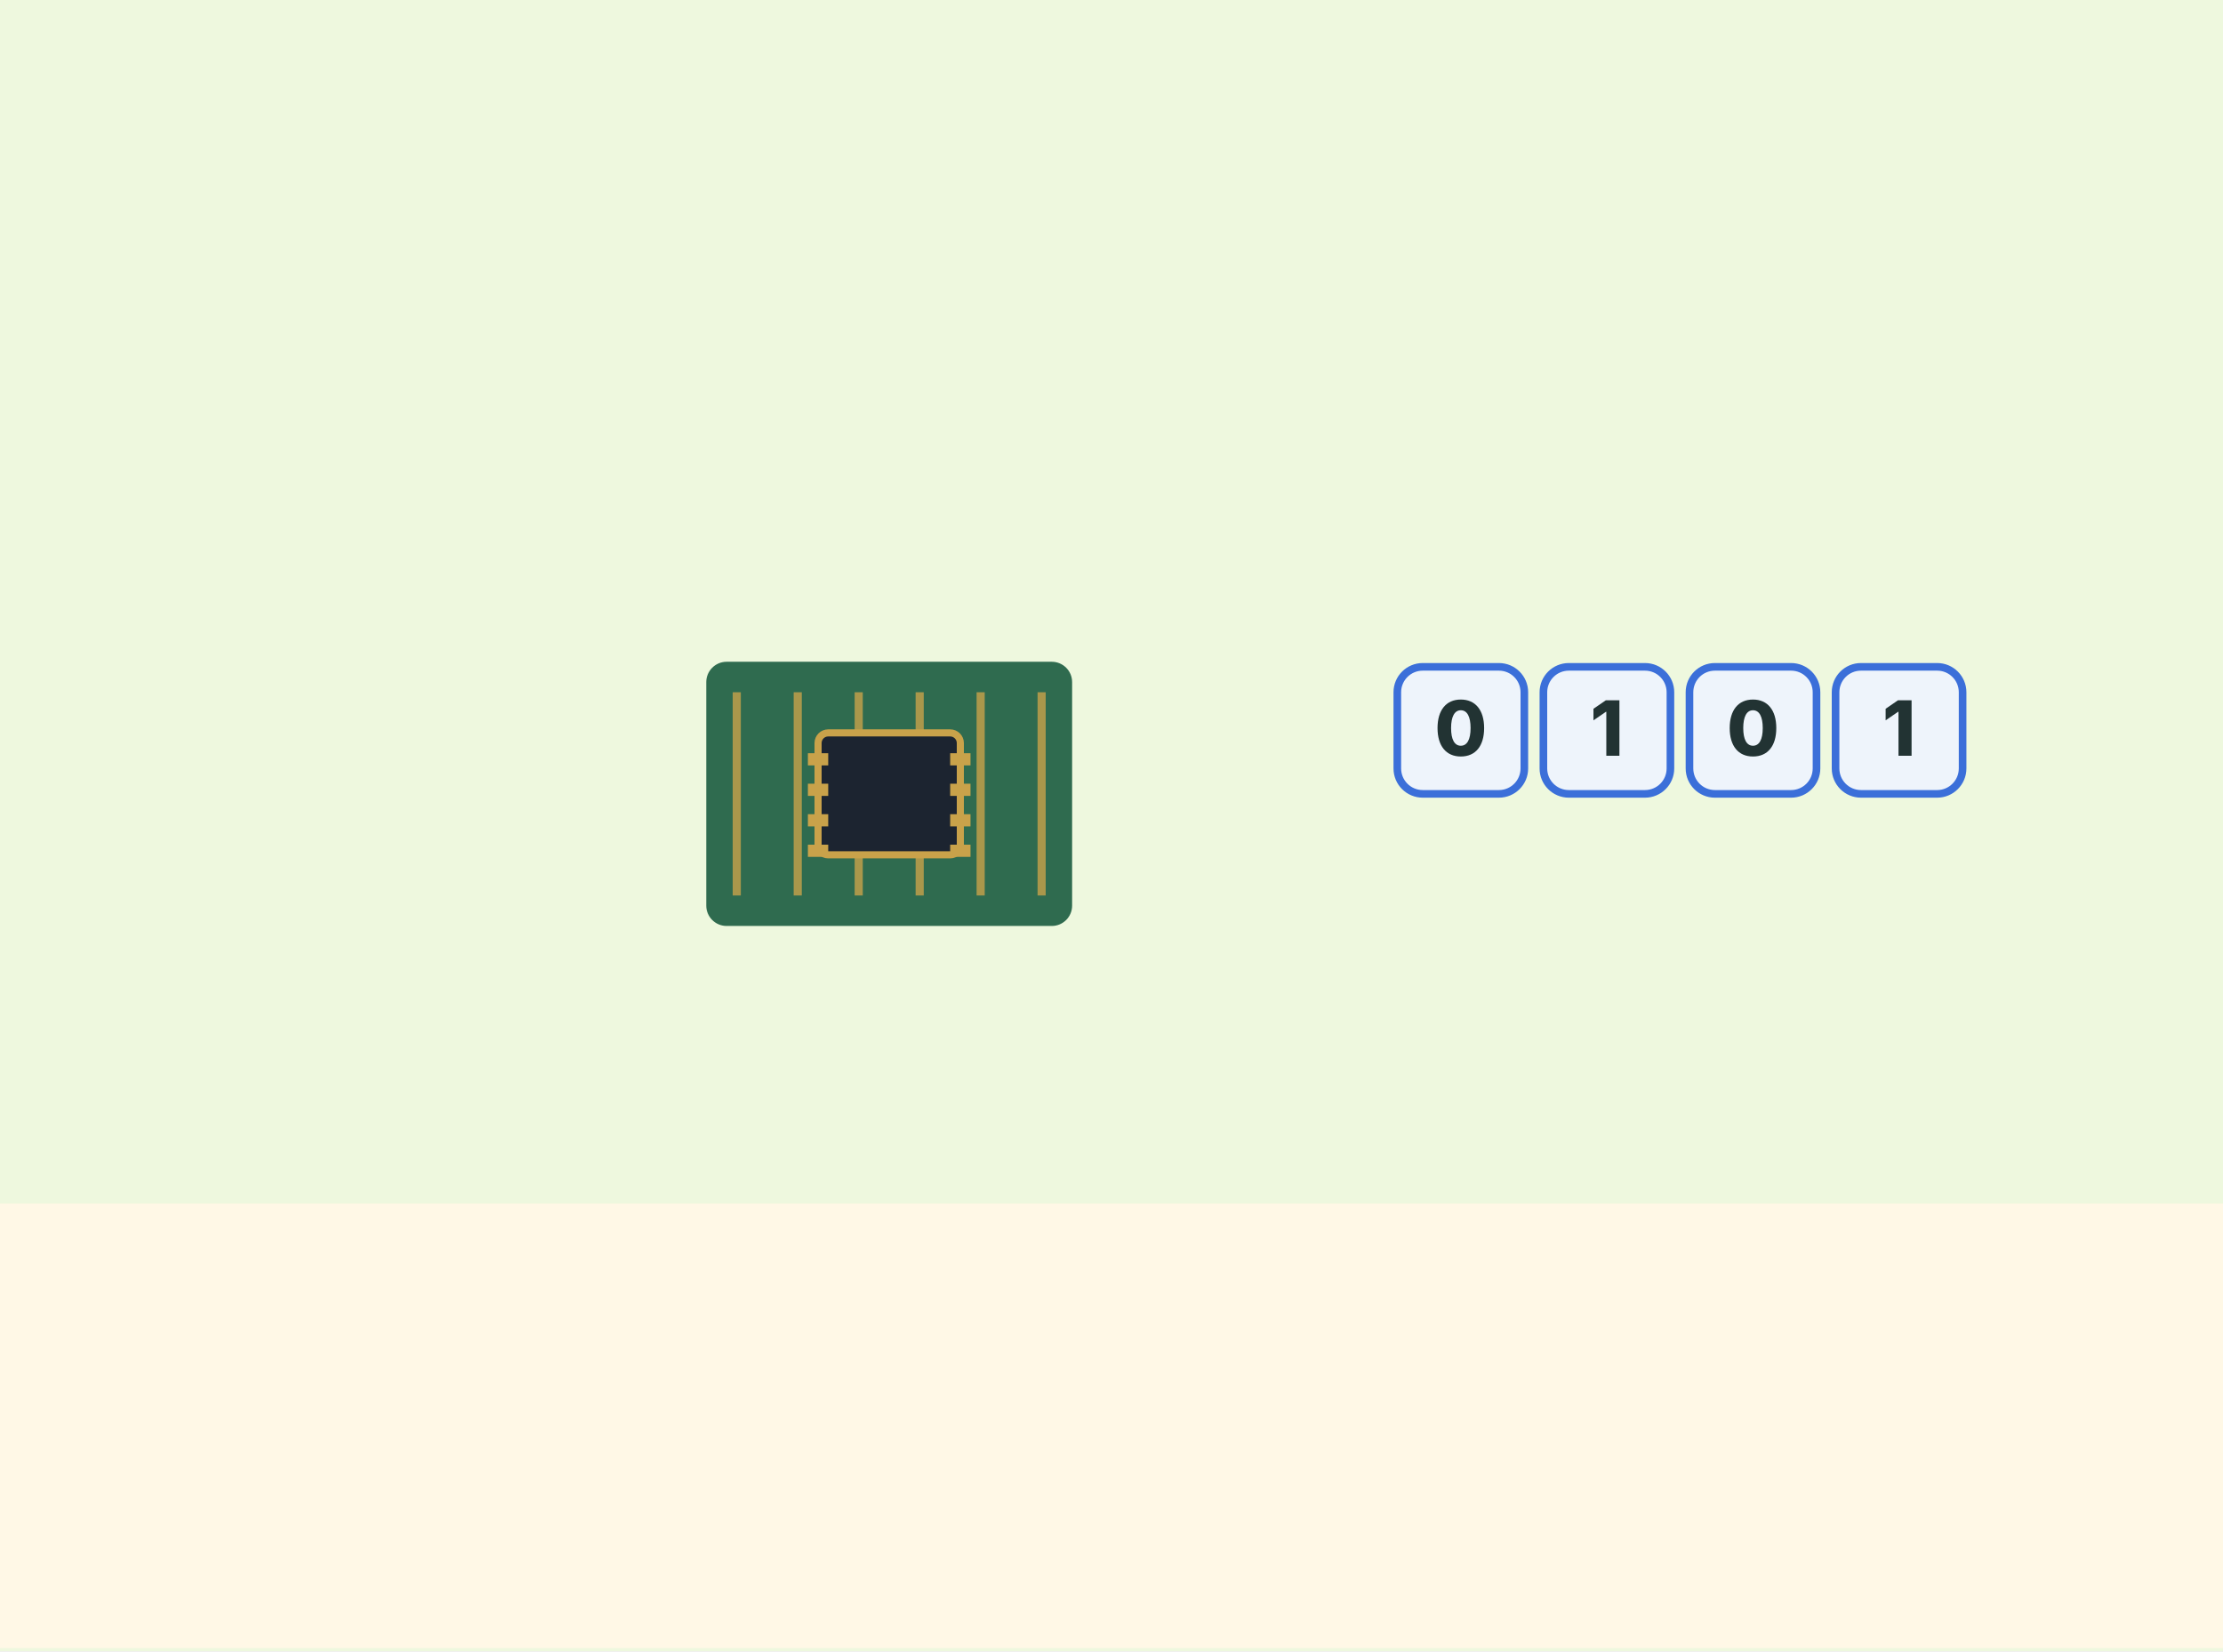
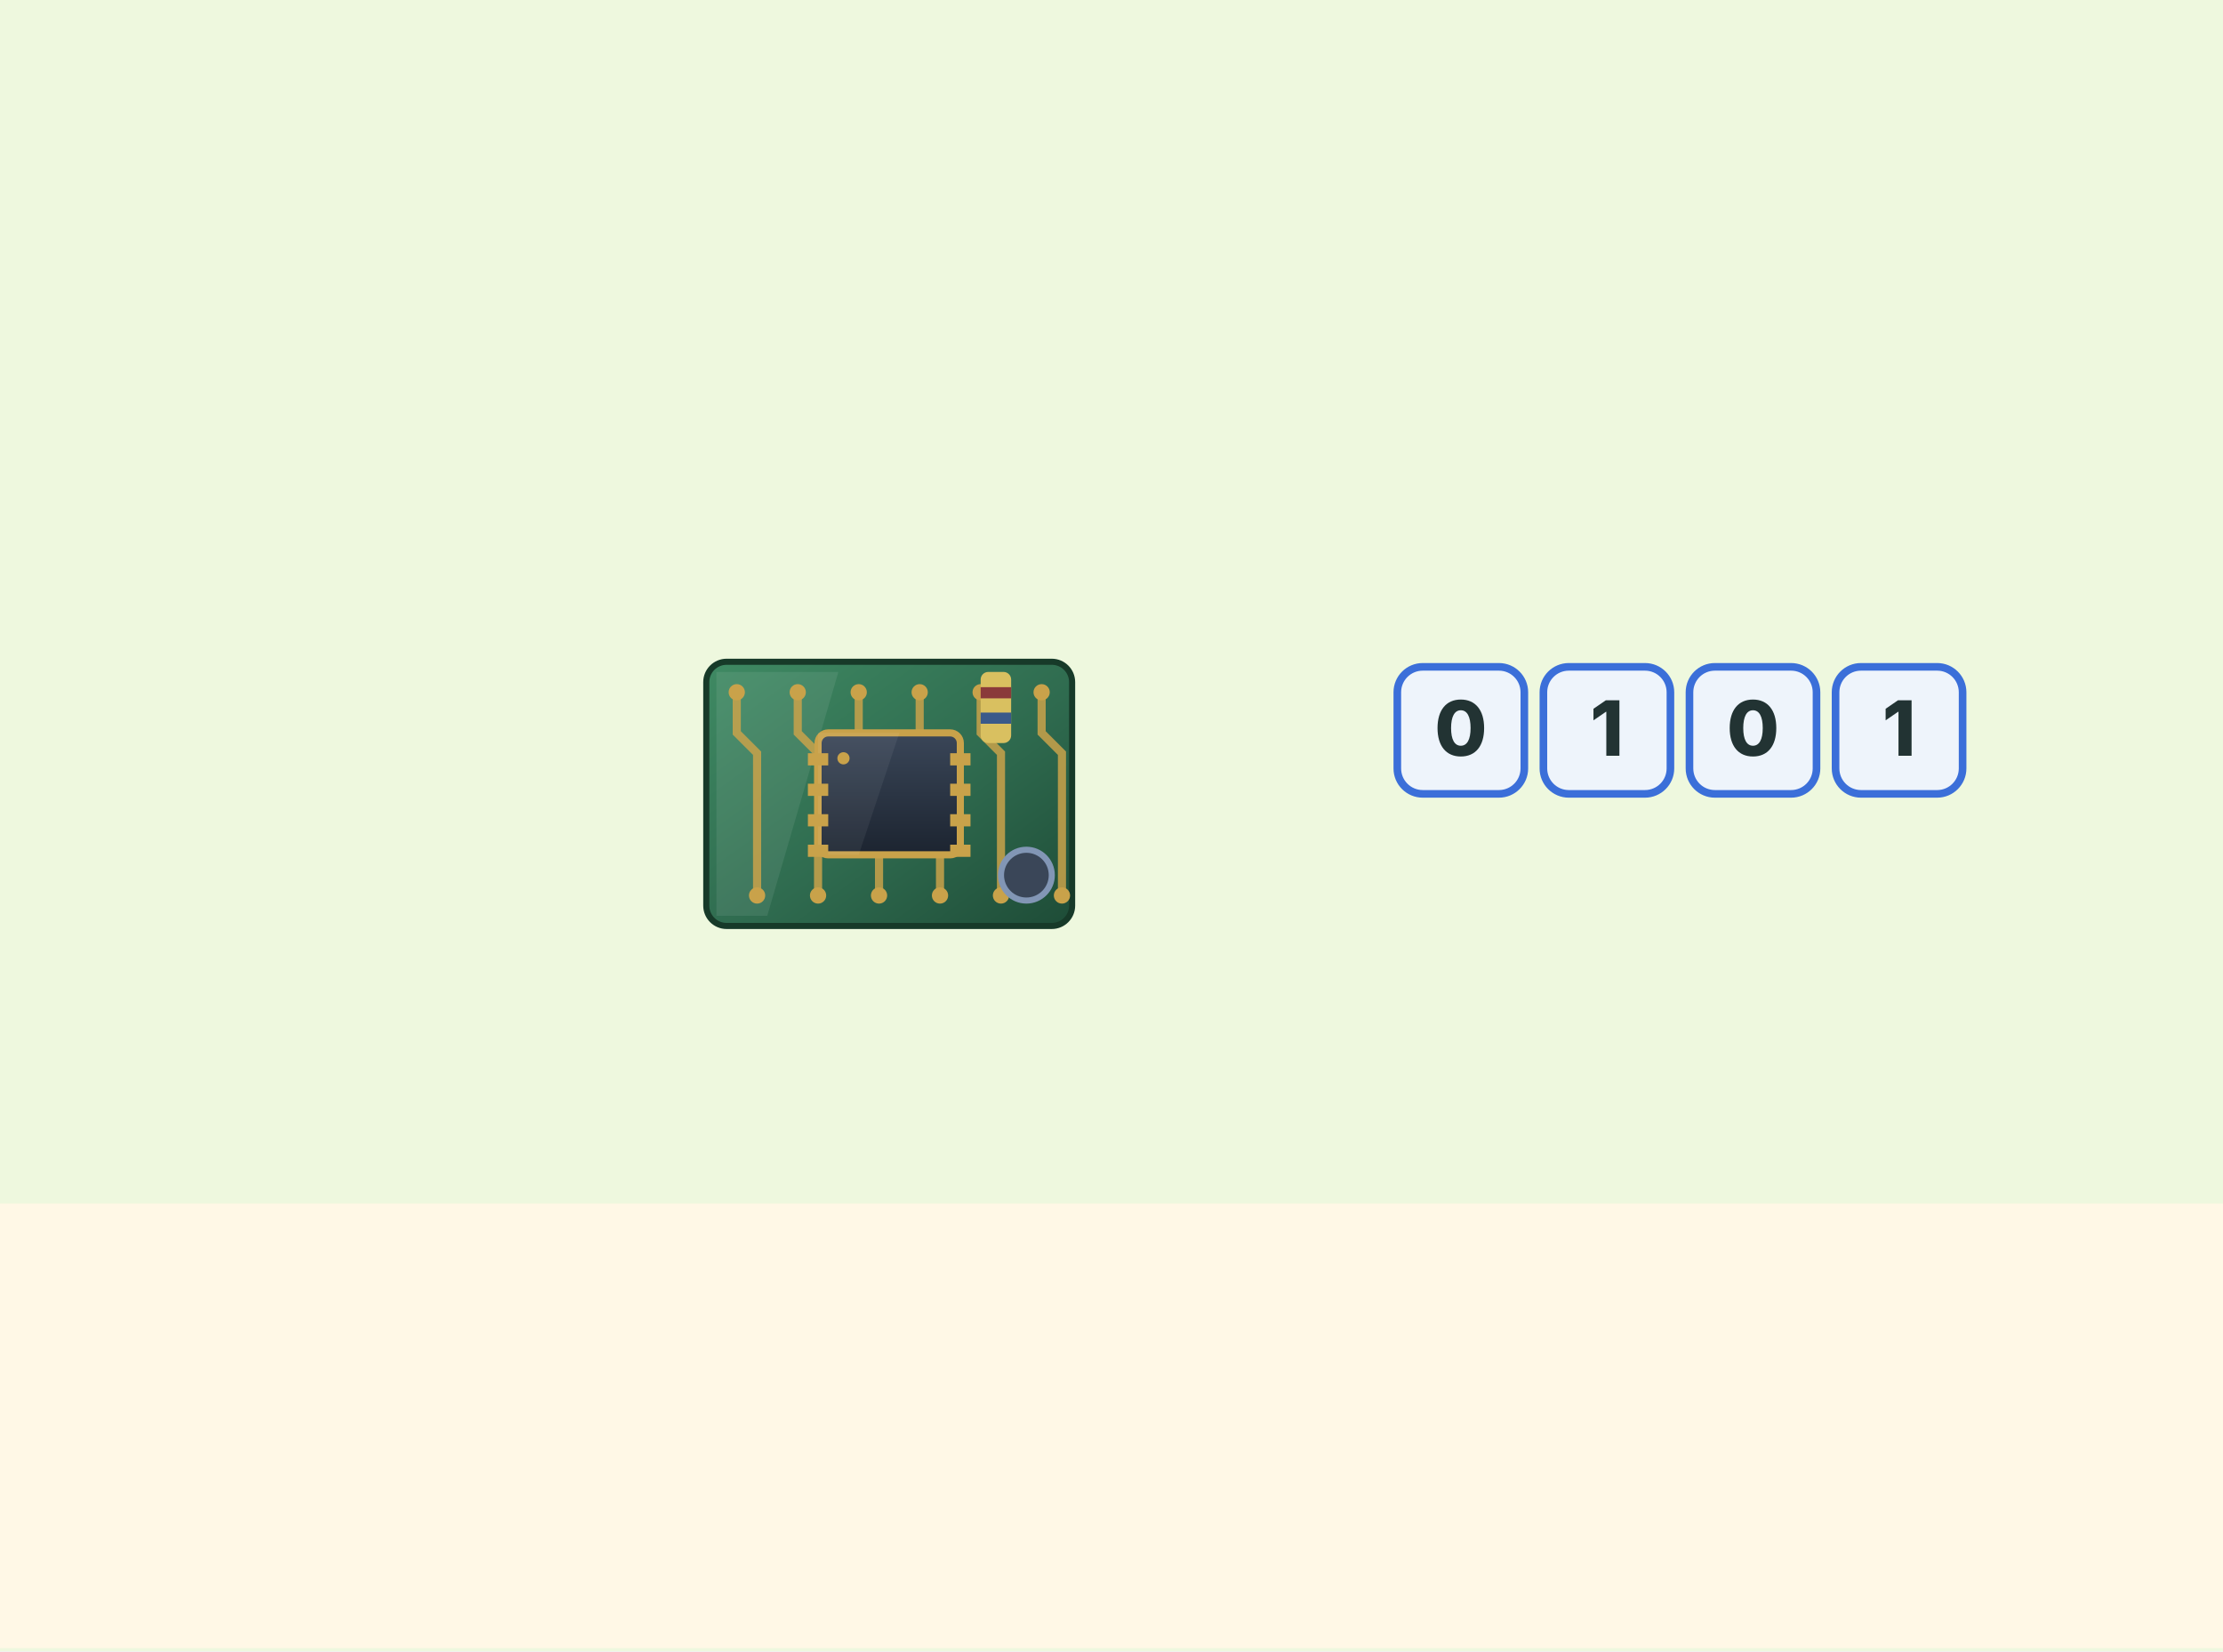
<svg xmlns="http://www.w3.org/2000/svg" viewBox="0 0 700 520">
  <rect width="700" height="520" fill="#eef8de" />
  <rect y="379" width="700" height="140" fill="#fff8e6" />
-   <rect x="222.4" y="208.4" width="115.2" height="83.2" rx="6.4" fill="#2f6b4f" />
-   <path d="M232.0,218.0 L232.0,282.0" stroke="#c9a24a" stroke-width="2.56" opacity="0.8" />
-   <path d="M251.2,218.0 L251.2,282.0" stroke="#c9a24a" stroke-width="2.56" opacity="0.8" />
-   <path d="M270.4,218.0 L270.4,282.0" stroke="#c9a24a" stroke-width="2.56" opacity="0.8" />
-   <path d="M289.6,218.0 L289.6,282.0" stroke="#c9a24a" stroke-width="2.56" opacity="0.8" />
-   <path d="M308.8,218.0 L308.8,282.0" stroke="#c9a24a" stroke-width="2.56" opacity="0.8" />
-   <path d="M328.0,218.0 L328.0,282.0" stroke="#c9a24a" stroke-width="2.56" opacity="0.8" />
-   <rect x="257.6" y="230.8" width="44.8" height="38.4" rx="3.2" fill="#1c2430" stroke="#c9a24a" stroke-width="2.24" />
+   <defs>
+     <linearGradient id="boardGci280_250" x1="0" y1="0" x2="1" y2="1">
+       <stop offset="0%" stop-color="#3f8a63" />
+       <stop offset="55%" stop-color="#2f6b4f" />
+       <stop offset="100%" stop-color="#1e4c37" />
+     </linearGradient>
+     <linearGradient id="chipGci280_250" x1="0" y1="0" x2="0" y2="1">
+       <stop offset="0%" stop-color="#3a4658" />
+       <stop offset="100%" stop-color="#1c2430" />
+     </linearGradient>
+   </defs>
+   <rect x="222.4" y="208.4" width="115.2" height="83.2" rx="6.4" fill="url(#boardGci280_250)" stroke="#173a29" stroke-width="1.92" />
+   <path d="M225.6,211.6 L264.0,211.6 L241.6,288.4 L225.6,288.4 Z" fill="#fff" opacity="0.08" />
+   <path d="M232.0,218.0 L232.0,230.8 L238.4,237.2 L238.4,282.0" fill="none" stroke="#c9a24a" stroke-width="2.56" opacity="0.85" />
+   <path d="M251.2,218.0 L251.2,230.8 L257.6,237.2 L257.6,282.0" fill="none" stroke="#c9a24a" stroke-width="2.56" opacity="0.85" />
+   <path d="M270.4,218.0 L270.4,230.8 L276.8,237.2 L276.8,282.0" fill="none" stroke="#c9a24a" stroke-width="2.56" opacity="0.85" />
+   <path d="M289.6,218.0 L289.6,230.8 L296.0,237.2 L296.0,282.0" fill="none" stroke="#c9a24a" stroke-width="2.56" opacity="0.85" />
+   <path d="M308.8,218.0 L308.8,230.8 L315.2,237.2 L315.2,282.0" fill="none" stroke="#c9a24a" stroke-width="2.56" opacity="0.85" />
+   <path d="M328.0,218.0 L328.0,230.8 L334.4,237.2 L334.4,282.0" fill="none" stroke="#c9a24a" stroke-width="2.56" opacity="0.85" />
+   <circle cx="232.0" cy="218.0" r="2.56" fill="#c9a24a" />
+   <circle cx="238.4" cy="282.0" r="2.56" fill="#c9a24a" />
+   <circle cx="251.2" cy="218.0" r="2.56" fill="#c9a24a" />
+   <circle cx="257.6" cy="282.0" r="2.56" fill="#c9a24a" />
+   <circle cx="270.4" cy="218.0" r="2.56" fill="#c9a24a" />
+   <circle cx="276.8" cy="282.0" r="2.56" fill="#c9a24a" />
+   <circle cx="289.6" cy="218.0" r="2.56" fill="#c9a24a" />
+   <circle cx="296.0" cy="282.0" r="2.56" fill="#c9a24a" />
+   <circle cx="308.8" cy="218.0" r="2.56" fill="#c9a24a" />
+   <circle cx="315.2" cy="282.0" r="2.56" fill="#c9a24a" />
+   <circle cx="328.0" cy="218.0" r="2.56" fill="#c9a24a" />
+   <circle cx="334.4" cy="282.0" r="2.56" fill="#c9a24a" />
+   <rect x="257.6" y="230.8" width="44.8" height="38.4" rx="3.2" fill="url(#chipGci280_250)" stroke="#c9a24a" stroke-width="2.24" />
+   <path d="M257.6,230.8 L283.2,230.8 L270.4,269.2 L257.6,269.2 Z" fill="#fff" opacity="0.06" />
+   <circle cx="265.6" cy="238.8" r="1.92" fill="#c9a24a" />
  <rect x="254.4" y="237.2" width="6.4" height="3.84" fill="#c9a24a" />
  <rect x="254.4" y="246.8" width="6.4" height="3.84" fill="#c9a24a" />
  <rect x="254.4" y="256.4" width="6.4" height="3.84" fill="#c9a24a" />
  <rect x="254.4" y="266.0" width="6.4" height="3.84" fill="#c9a24a" />
  <rect x="299.2" y="237.2" width="6.4" height="3.84" fill="#c9a24a" />
  <rect x="299.2" y="246.8" width="6.4" height="3.84" fill="#c9a24a" />
  <rect x="299.2" y="256.4" width="6.4" height="3.84" fill="#c9a24a" />
  <rect x="299.2" y="266.0" width="6.4" height="3.84" fill="#c9a24a" />
+   <rect x="308.8" y="211.6" width="9.6" height="22.4" rx="2.4" fill="#d9c060" />
+   <rect x="308.8" y="216.4" width="9.6" height="3.52" fill="#8a3a3a" />
+   <rect x="308.8" y="224.4" width="9.6" height="3.52" fill="#3a5a8a" />
+   <circle cx="323.2" cy="275.6" r="8.0" fill="#3a4658" stroke="#8296b5" stroke-width="1.92" />
  <rect x="440" y="210" width="40" height="40" rx="8" fill="#eef4fb" stroke="#3b6fd9" stroke-width="2.4" />
  <text x="460.0" y="238.0" text-anchor="middle" font-family="Inter,Arial,sans-serif" font-size="24" font-weight="800" fill="#233">0</text>
  <rect x="486" y="210" width="40" height="40" rx="8" fill="#eef4fb" stroke="#3b6fd9" stroke-width="2.4" />
  <text x="506.0" y="238.0" text-anchor="middle" font-family="Inter,Arial,sans-serif" font-size="24" font-weight="800" fill="#233">1</text>
  <rect x="532" y="210" width="40" height="40" rx="8" fill="#eef4fb" stroke="#3b6fd9" stroke-width="2.4" />
  <text x="552.0" y="238.0" text-anchor="middle" font-family="Inter,Arial,sans-serif" font-size="24" font-weight="800" fill="#233">0</text>
  <rect x="578" y="210" width="40" height="40" rx="8" fill="#eef4fb" stroke="#3b6fd9" stroke-width="2.4" />
  <text x="598.0" y="238.0" text-anchor="middle" font-family="Inter,Arial,sans-serif" font-size="24" font-weight="800" fill="#233">1</text>
</svg>
